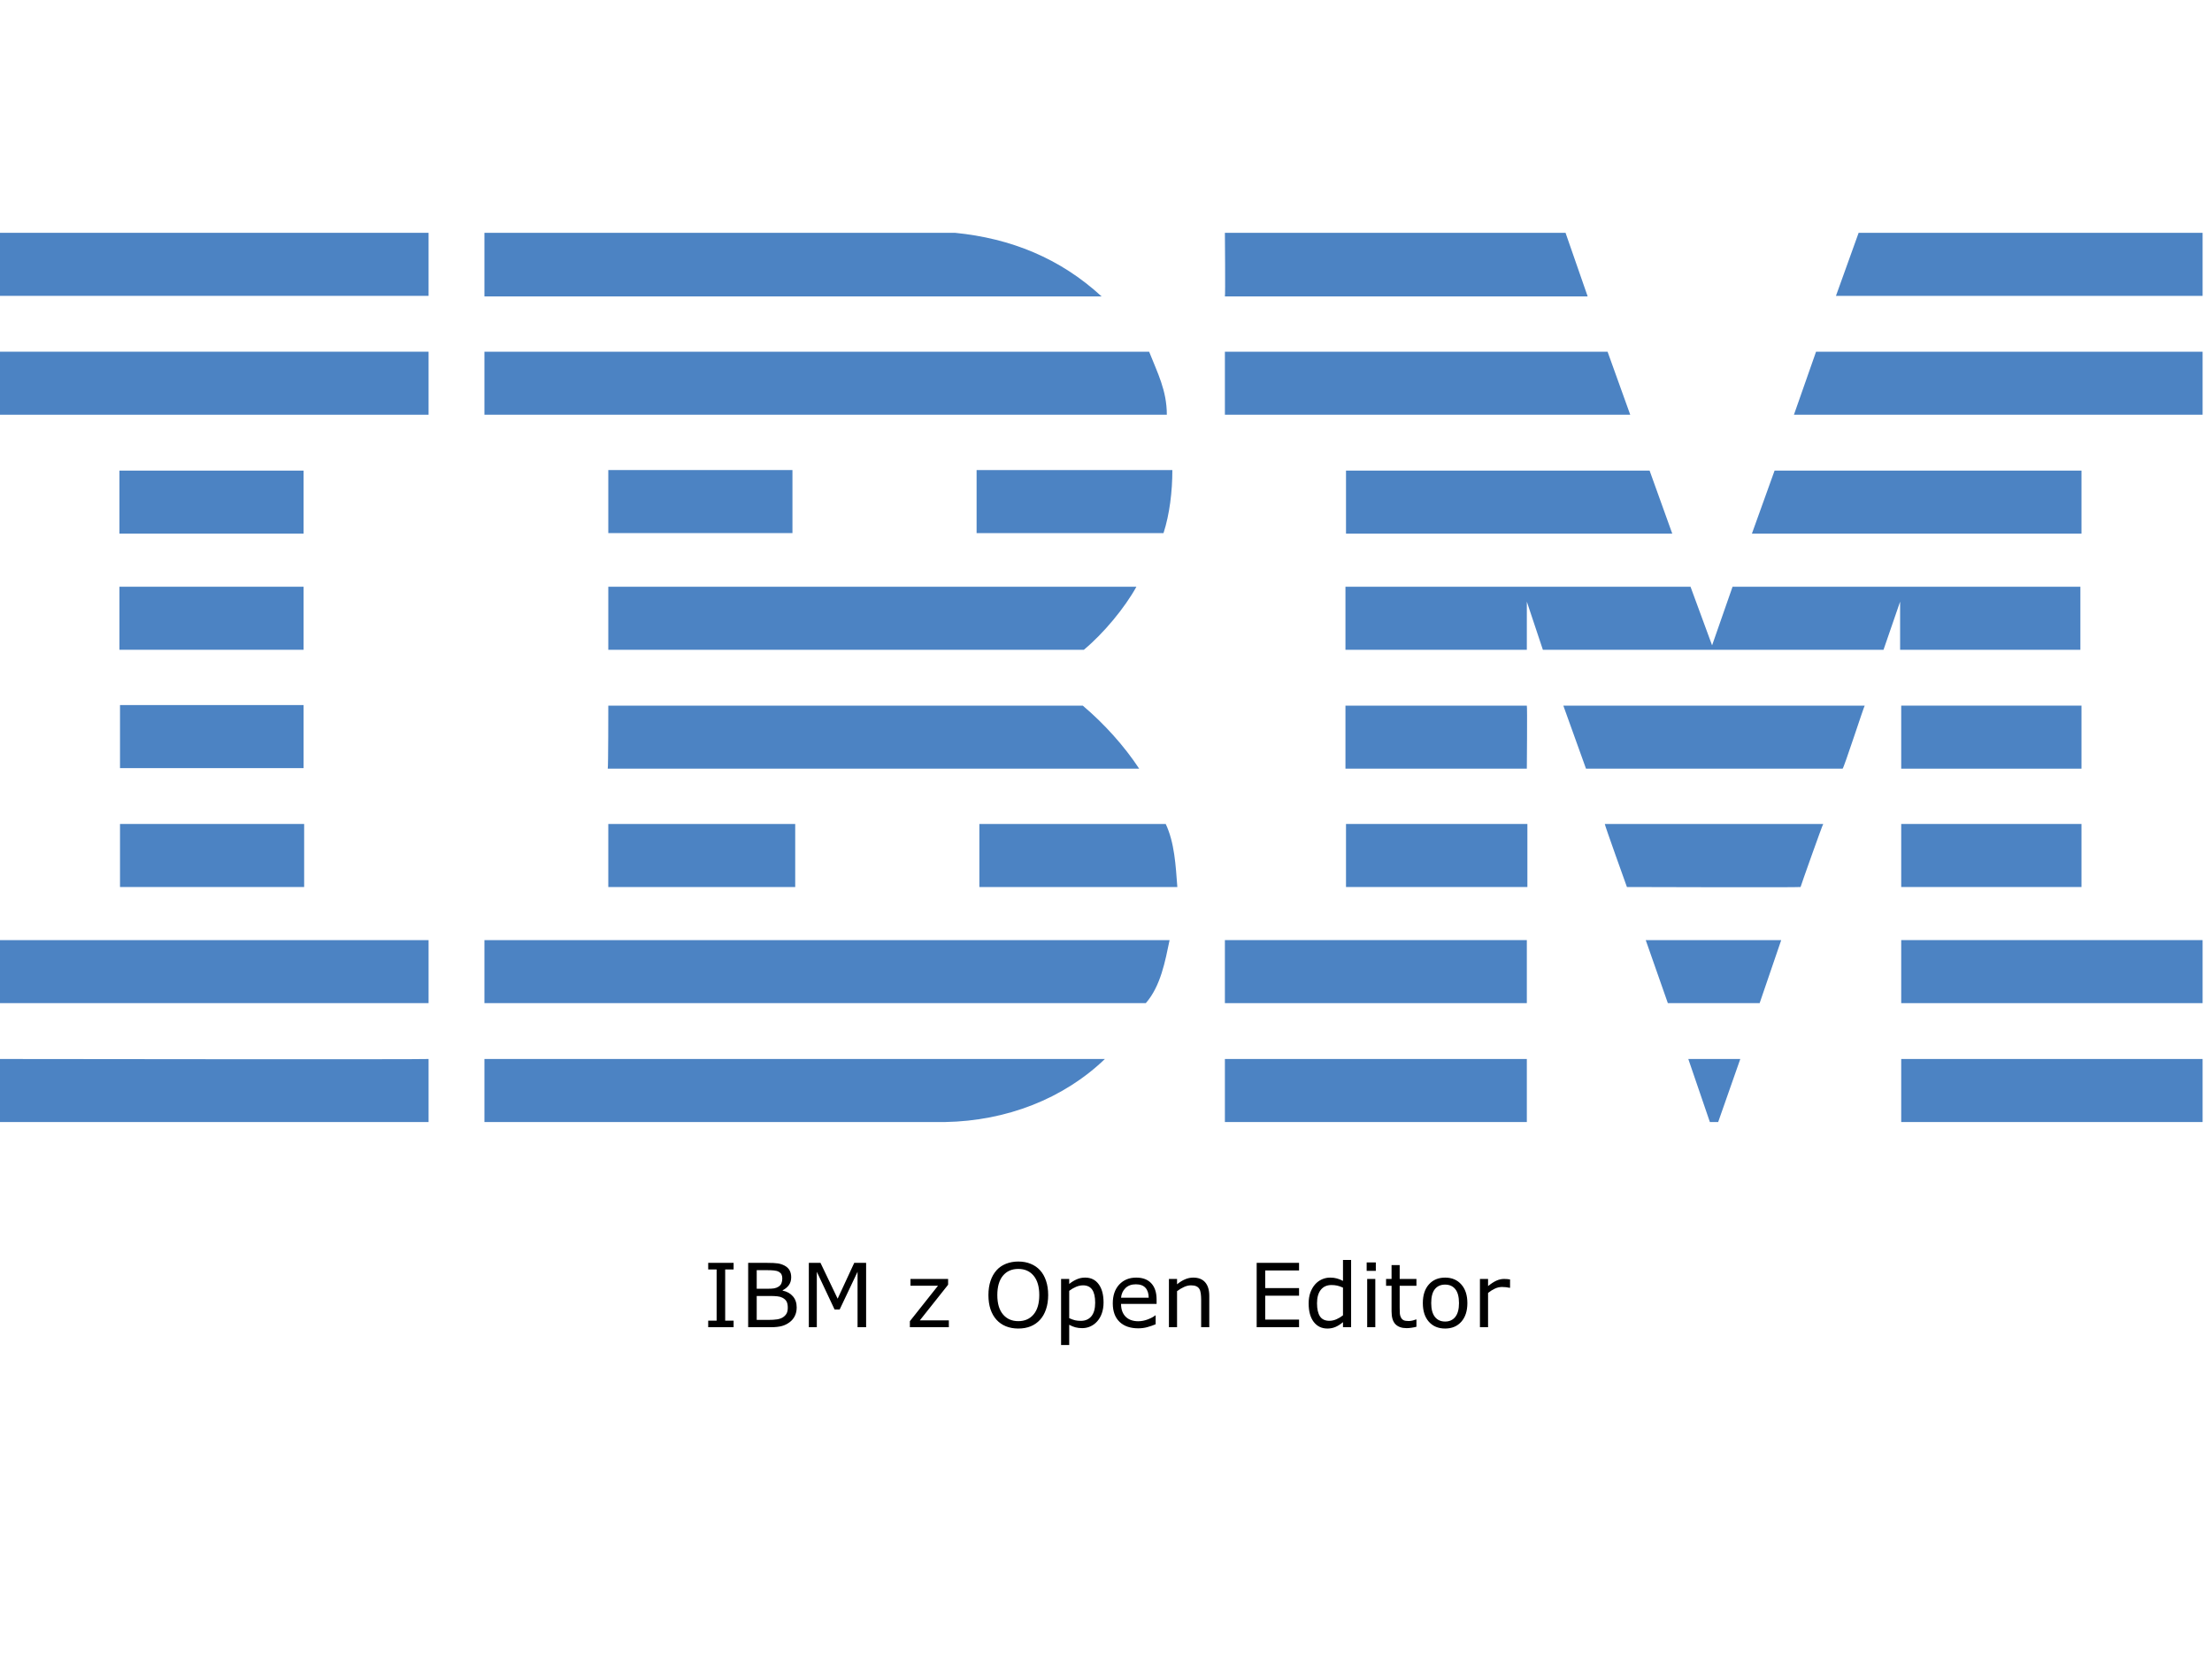
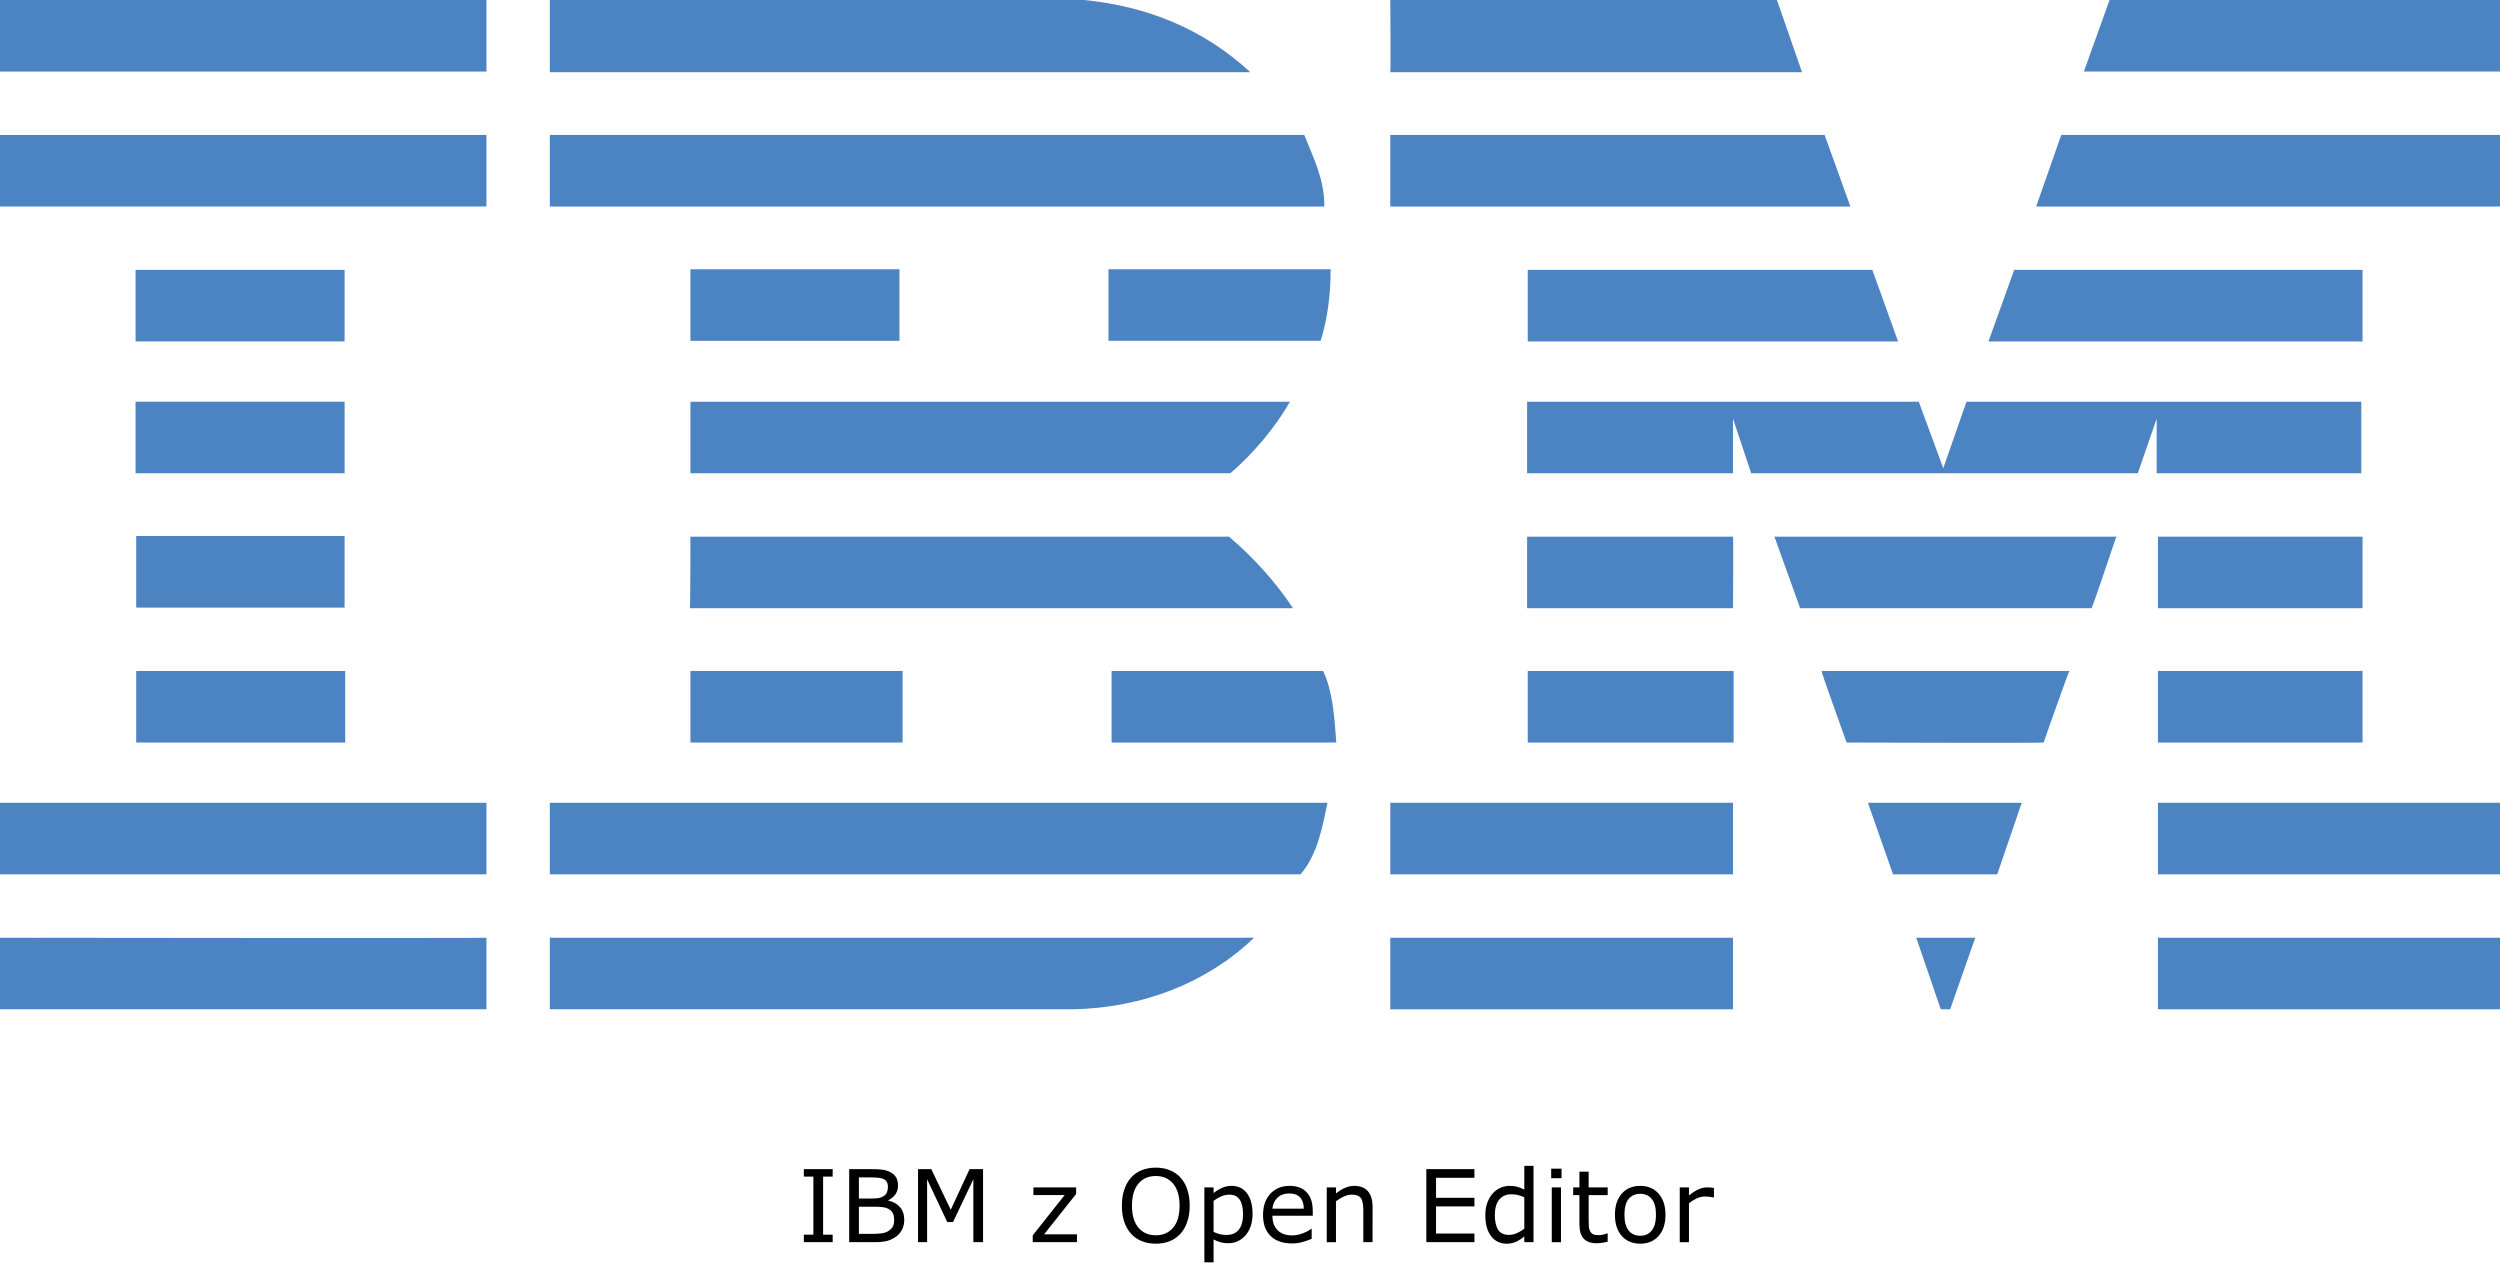
- <svg xmlns="http://www.w3.org/2000/svg" id="Layer_1" x="0px" y="0px" viewBox="0 0 400 300" style="enable-background:new 0 0 400 245;" xml:space="preserve" version="1.1">
+ <svg xmlns="http://www.w3.org/2000/svg" id="Layer_1" x="0px" y="0px" viewBox="0 0 398.3 201.119" xml:space="preserve" version="1.1" width="398.3" height="201.119">
  <defs id="defs31" />
  <style type="text/css" id="style1"> .st0{fill:#4C83C3;} </style>
-   <g id="g31">
-     <polygon class="st0" points="398.3,53.5 332,53.5 336.1,42.1 398.3,42.1 " id="polygon1" />
-     <path class="st0" d="M221.5,42.1l61.6,0l4,11.5c0,0-65.6,0-65.6,0C221.6,53.5,221.5,42.1,221.5,42.1z" id="path1" />
-     <path class="st0" d="M172.7,42.1c10.1,1,19,4.6,26.5,11.5c0,0-111.6,0-111.6,0c0,0,0-11.5,0-11.5L172.7,42.1z" id="path2" />
+   <g id="g31" transform="translate(9.6566519e-5,-42.1)">
+     <polygon class="st0" points="336.1,42.1 398.3,42.1 398.3,53.5 332,53.5 " id="polygon1" />
+     <path class="st0" d="m 221.5,42.1 h 61.6 l 4,11.5 c 0,0 -65.6,0 -65.6,0 0.1,-0.1 0,-11.5 0,-11.5 z" id="path1" />
+     <path class="st0" d="m 172.7,42.1 c 10.1,1 19,4.6 26.5,11.5 0,0 -111.6,0 -111.6,0 0,0 0,-11.5 0,-11.5 z" id="path2" />
    <g id="g3">
      <rect x="0" y="42.1" class="st0" width="77.5" height="11.4" id="rect2" />
-       <path class="st0" d="M38.8,47.8" id="path3" />
+       <path class="st0" d="M 38.8,47.8" id="path3" />
    </g>
-     <path class="st0" d="M398.3,75h-73.9c0,0,4-11.4,4-11.4h69.9V75z" id="path4" />
-     <polygon class="st0" points="294.8,75 221.5,75 221.5,63.6 290.7,63.6 " id="polygon4" />
-     <path class="st0" d="M207.8,63.6c1.5,3.8,3.2,7,3.2,11.4H87.6V63.6H207.8z" id="path5" />
+     <path class="st0" d="m 398.3,75 h -73.9 c 0,0 4,-11.4 4,-11.4 h 69.9 z" id="path4" />
+     <polygon class="st0" points="221.5,63.6 290.7,63.6 294.8,75 221.5,75 " id="polygon4" />
+     <path class="st0" d="m 207.8,63.6 c 1.5,3.8 3.2,7 3.2,11.4 H 87.6 V 63.6 Z" id="path5" />
    <g id="g6">
      <rect x="0" y="63.6" class="st0" width="77.5" height="11.4" id="rect5" />
-       <path class="st0" d="M38.8,69.3" id="path6" />
+       <path class="st0" d="M 38.8,69.3" id="path6" />
    </g>
-     <polygon class="st0" points="316.8,96.5 320.9,85.1 376.4,85.1 376.4,96.5 " id="polygon6" />
-     <polygon class="st0" points="298.3,85.1 302.4,96.5 243.4,96.5 243.4,85.1 " id="polygon7" />
-     <path class="st0" d="M212,85c0,3.9-0.5,8-1.6,11.4h-33.8V85H212z" id="path7" />
+     <polygon class="st0" points="376.4,85.1 376.4,96.5 316.8,96.5 320.9,85.1 " id="polygon6" />
+     <polygon class="st0" points="243.4,96.5 243.4,85.1 298.3,85.1 302.4,96.5 " id="polygon7" />
+     <path class="st0" d="m 212,85 c 0,3.9 -0.5,8 -1.6,11.4 H 176.6 V 85 Z" id="path7" />
    <g id="g8">
      <rect x="21.6" y="85.1" class="st0" width="33.3" height="11.4" id="rect7" />
-       <path class="st0" d="M38.3,90.8" id="path8" />
+       <path class="st0" d="M 38.3,90.8" id="path8" />
    </g>
    <g id="g9">
      <rect x="110" y="85" class="st0" width="33.3" height="11.4" id="rect8" />
-       <path class="st0" d="M126.6,90.8" id="path9" />
+       <path class="st0" d="M 126.6,90.8" id="path9" />
    </g>
-     <path class="st0" d="M276.1,108.8c0,0,0,8.7,0,8.7h-32.8v-11.4h62.4l3.9,10.6c0,0,3.7-10.6,3.7-10.6h62.9v11.4h-32.6 c0,0,0-8.7,0-8.7l-3,8.7l-61.6,0L276.1,108.8z" id="path10" />
-     <path class="st0" d="M110,106.1h95.5v0c-2.1,3.8-5.9,8.4-9.5,11.4c0,0-86,0-86,0C110,117.5,110,106.1,110,106.1z" id="path11" />
+     <path class="st0" d="m 276.1,108.8 c 0,0 0,8.7 0,8.7 h -32.8 v -11.4 h 62.4 l 3.9,10.6 c 0,0 3.7,-10.6 3.7,-10.6 h 62.9 v 11.4 h -32.6 c 0,0 0,-8.7 0,-8.7 l -3,8.7 H 279 Z" id="path10" />
+     <path class="st0" d="m 110,106.1 h 95.5 v 0 c -2.1,3.8 -5.9,8.4 -9.5,11.4 0,0 -86,0 -86,0 z" id="path11" />
    <g id="g12">
      <rect x="21.6" y="106.1" class="st0" width="33.3" height="11.4" id="rect11" />
-       <path class="st0" d="M38.3,111.8" id="path12" />
+       <path class="st0" d="M 38.3,111.8" id="path12" />
    </g>
    <g id="g13">
      <rect x="343.8" y="127.6" class="st0" width="32.6" height="11.4" id="rect12" />
-       <path class="st0" d="M360.1,133.3" id="path13" />
+       <path class="st0" d="M 360.1,133.3" id="path13" />
    </g>
-     <path class="st0" d="M276.1,127.6h-32.8v11.4c0,0,32.8,0,32.8,0C276.1,138.9,276.2,127.6,276.1,127.6z" id="path14" />
-     <path class="st0" d="M337.2,127.6c-0.1,0-3.8,11.4-4,11.4l-46.4,0c0,0-4.1-11.4-4.1-11.4H337.2z" id="path15" />
-     <path class="st0" d="M110,127.6h85.8c3.9,3.3,7.5,7.3,10.2,11.4c0.2,0-96.1,0-96.1,0C110,138.9,110,127.6,110,127.6z" id="path16" />
-     <path class="st0" d="M54.9,138.9v-11.4H21.7c0,0,0,11.4,0,11.4C21.7,138.9,54.9,138.9,54.9,138.9z" id="path17" />
+     <path class="st0" d="M 276.1,127.6 H 243.3 V 139 c 0,0 32.8,0 32.8,0 0,-0.1 0.1,-11.4 0,-11.4 z" id="path14" />
+     <path class="st0" d="m 337.2,127.6 c -0.1,0 -3.8,11.4 -4,11.4 h -46.4 c 0,0 -4.1,-11.4 -4.1,-11.4 z" id="path15" />
+     <path class="st0" d="m 110,127.6 h 85.8 c 3.9,3.3 7.5,7.3 10.2,11.4 0.2,0 -96.1,0 -96.1,0 0.1,-0.1 0.1,-11.4 0.1,-11.4 z" id="path16" />
+     <path class="st0" d="M 54.9,138.9 V 127.5 H 21.7 c 0,0 0,11.4 0,11.4 z" id="path17" />
    <g id="g18">
      <rect x="343.8" y="149" class="st0" width="32.6" height="11.4" id="rect17" />
-       <path class="st0" d="M360.1,154.7" id="path18" />
+       <path class="st0" d="M 360.1,154.7" id="path18" />
    </g>
    <g id="g19">
      <rect x="243.4" y="149" class="st0" width="32.8" height="11.4" id="rect18" />
-       <path class="st0" d="M259.8,154.7" id="path19" />
+       <path class="st0" d="M 259.8,154.7" id="path19" />
    </g>
-     <path class="st0" d="M325.6,160.4c0-0.1,4-11.4,4.1-11.4h-39.5c-0.1,0,4,11.4,4,11.4S325.6,160.5,325.6,160.4z" id="path20" />
-     <path class="st0" d="M110,160.4c0,0,0-11.4,0-11.4h33.8c0,0,0,11.4,0,11.4C143.7,160.4,110,160.4,110,160.4z" id="path21" />
-     <path class="st0" d="M210.8,149c1.6,3.4,1.8,7.5,2.1,11.4h-35.8V149H210.8z" id="path22" />
+     <path class="st0" d="m 325.6,160.4 c 0,-0.1 4,-11.4 4.1,-11.4 h -39.5 c -0.1,0 4,11.4 4,11.4 0,0 31.4,0.1 31.4,0 z" id="path20" />
+     <path class="st0" d="m 110,160.4 c 0,0 0,-11.4 0,-11.4 h 33.8 c 0,0 0,11.4 0,11.4 -0.1,0 -33.8,0 -33.8,0 z" id="path21" />
+     <path class="st0" d="m 210.8,149 c 1.6,3.4 1.8,7.5 2.1,11.4 H 177.1 V 149 Z" id="path22" />
    <g id="g23">
      <rect x="21.7" y="149" class="st0" width="33.3" height="11.4" id="rect22" />
-       <path class="st0" d="M38.3,154.7" id="path23" />
+       <path class="st0" d="M 38.3,154.7" id="path23" />
    </g>
    <g id="g24">
      <rect x="343.8" y="170" class="st0" width="54.5" height="11.4" id="rect23" />
-       <path class="st0" d="M371,175.7" id="path24" />
+       <path class="st0" d="M 371,175.7" id="path24" />
    </g>
    <g id="g25">
      <rect x="221.5" y="170" class="st0" width="54.6" height="11.4" id="rect24" />
-       <path class="st0" d="M248.8,175.7" id="path25" />
+       <path class="st0" d="M 248.8,175.7" id="path25" />
    </g>
-     <polygon class="st0" points="318.2,181.4 301.6,181.4 297.6,170 322.1,170 " id="polygon25" />
-     <path class="st0" d="M0,170v11.4h77.5c0,0,0-11.4,0-11.4C77.5,170-0.1,170,0,170z" id="path26" />
-     <path class="st0" d="M211.5,170c-0.8,3.8-1.6,8.3-4.3,11.4l-1,0H87.6V170H211.5z" id="path27" />
-     <polygon class="st0" points="310.7,202.9 309.2,202.9 305.3,191.5 314.7,191.5 " id="polygon27" />
+     <polygon class="st0" points="297.6,170 322.1,170 318.2,181.4 301.6,181.4 " id="polygon25" />
+     <path class="st0" d="m 0,170 v 11.4 h 77.5 c 0,0 0,-11.4 0,-11.4 0,0 -77.6,0 -77.5,0 z" id="path26" />
+     <path class="st0" d="m 211.5,170 c -0.8,3.8 -1.6,8.3 -4.3,11.4 h -1 H 87.6 V 170 Z" id="path27" />
+     <polygon class="st0" points="305.3,191.5 314.7,191.5 310.7,202.9 309.2,202.9 " id="polygon27" />
    <g id="g28">
      <rect x="343.8" y="191.5" class="st0" width="54.5" height="11.4" id="rect27" />
-       <path class="st0" d="M371,197.2" id="path28" />
+       <path class="st0" d="M 371,197.2" id="path28" />
    </g>
-     <path class="st0" d="M87.6,202.9v-11.4c0,0,111.9,0,112.2,0c-7.5,7.2-17.8,11.2-28.9,11.4L87.6,202.9" id="path29" />
+     <path class="st0" d="m 87.6,202.9 v -11.4 c 0,0 111.9,0 112.2,0 -7.5,7.2 -17.8,11.2 -28.9,11.4 H 87.6" id="path29" />
    <g id="g30">
      <rect x="221.5" y="191.5" class="st0" width="54.6" height="11.4" id="rect29" />
-       <path class="st0" d="M248.8,197.2" id="path30" />
+       <path class="st0" d="M 248.8,197.2" id="path30" />
    </g>
-     <path class="st0" d="M77.5,191.5c0,0,0,11.4,0,11.4c0,0-77.4,0-77.5,0c0,0,0-11.4,0-11.4S77.4,191.6,77.5,191.5z" id="path31" />
+     <path class="st0" d="m 77.5,191.5 c 0,0 0,11.4 0,11.4 0,0 -77.4,0 -77.5,0 0,0 0,-11.4 0,-11.4 0,0 77.4,0.1 77.5,0 z" id="path31" />
  </g>
-   <path d="m 132.66,240 h -4.594 v -1.188 h 1.523 v -9.258 h -1.523 v -1.188 h 4.594 v 1.188 h -1.523 v 9.258 h 1.523 z m 11.406,-3.578 q 0,0.867 -0.328,1.531 -0.328,0.664 -0.883,1.094 -0.656,0.516 -1.445,0.734 Q 140.629,240 139.418,240 h -4.125 v -11.633 h 3.445 q 1.273,0 1.906,0.094 0.633,0.094 1.211,0.391 0.641,0.336 0.93,0.867 0.289,0.523 0.289,1.258 0,0.828 -0.422,1.414 -0.422,0.578 -1.125,0.93 v 0.062 q 1.18,0.242 1.859,1.039 0.68,0.789 0.68,2 z m -2.602,-5.242 q 0,-0.422 -0.141,-0.711 -0.141,-0.289 -0.453,-0.469 -0.367,-0.211 -0.891,-0.258 -0.523,-0.055 -1.297,-0.055 h -1.844 v 3.359 h 2 q 0.727,0 1.156,-0.07 0.43,-0.078 0.797,-0.312 0.367,-0.234 0.516,-0.602 0.156,-0.375 0.156,-0.883 z m 0.992,5.305 q 0,-0.703 -0.211,-1.117 -0.211,-0.414 -0.766,-0.703 -0.375,-0.195 -0.914,-0.25 -0.531,-0.062 -1.297,-0.062 h -2.43 v 4.328 h 2.047 q 1.016,0 1.664,-0.102 0.648,-0.109 1.062,-0.391 0.438,-0.305 0.641,-0.695 0.203,-0.391 0.203,-1.008 z M 156.621,240 h -1.547 v -10.023 l -3.234,6.82 h -0.922 l -3.211,-6.82 V 240 h -1.445 v -11.633 h 2.109 l 3.102,6.477 3,-6.477 h 2.148 z m 14.961,0 h -7.047 v -1.086 L 169.621,232.5 h -4.977 v -1.227 h 6.805 v 1.047 l -5.109,6.438 h 5.242 z m 16.492,-10.297 q 0.711,0.781 1.086,1.914 0.383,1.133 0.383,2.57 0,1.438 -0.391,2.578 -0.383,1.133 -1.078,1.891 -0.719,0.789 -1.703,1.188 -0.977,0.398 -2.234,0.398 -1.227,0 -2.234,-0.406 -1,-0.406 -1.703,-1.18 -0.703,-0.773 -1.086,-1.898 -0.375,-1.125 -0.375,-2.57 0,-1.422 0.375,-2.547 0.375,-1.133 1.094,-1.938 0.688,-0.766 1.703,-1.172 1.023,-0.406 2.227,-0.406 1.25,0 2.242,0.414 1,0.406 1.695,1.164 z m -0.141,4.484 q 0,-2.266 -1.016,-3.492 -1.016,-1.234 -2.773,-1.234 -1.773,0 -2.789,1.234 -1.008,1.227 -1.008,3.492 0,2.289 1.031,3.508 1.031,1.211 2.766,1.211 1.734,0 2.758,-1.211 1.031,-1.219 1.031,-3.508 z m 11.625,1.344 q 0,1.062 -0.305,1.945 -0.305,0.875 -0.859,1.484 -0.516,0.578 -1.219,0.898 -0.695,0.312 -1.477,0.312 -0.68,0 -1.234,-0.148 -0.547,-0.148 -1.117,-0.461 v 3.656 h -1.469 v -11.945 h 1.469 v 0.914 q 0.586,-0.492 1.312,-0.82 0.734,-0.336 1.562,-0.336 1.578,0 2.453,1.195 0.883,1.188 0.883,3.305 z m -1.516,0.039 q 0,-1.578 -0.539,-2.359 -0.539,-0.781 -1.656,-0.781 -0.633,0 -1.273,0.273 -0.641,0.273 -1.227,0.719 v 4.945 q 0.625,0.281 1.07,0.383 0.453,0.102 1.023,0.102 1.227,0 1.914,-0.828 0.688,-0.828 0.688,-2.453 z m 11.109,0.219 h -6.43 q 0,0.805 0.242,1.406 0.242,0.594 0.664,0.977 0.406,0.375 0.961,0.562 0.562,0.188 1.234,0.188 0.891,0 1.789,-0.352 0.906,-0.359 1.289,-0.703 h 0.078 v 1.602 q -0.742,0.312 -1.516,0.523 -0.773,0.211 -1.625,0.211 -2.172,0 -3.391,-1.172 -1.219,-1.18 -1.219,-3.344 0,-2.141 1.164,-3.398 1.172,-1.258 3.078,-1.258 1.766,0 2.719,1.031 0.961,1.031 0.961,2.93 z m -1.43,-1.125 q -0.008,-1.156 -0.586,-1.789 -0.57,-0.633 -1.742,-0.633 -1.18,0 -1.883,0.695 -0.695,0.695 -0.789,1.727 z M 218.676,240 h -1.469 v -4.969 q 0,-0.602 -0.07,-1.125 -0.07,-0.531 -0.258,-0.828 -0.195,-0.328 -0.562,-0.484 -0.367,-0.164 -0.953,-0.164 -0.602,0 -1.258,0.297 -0.656,0.297 -1.258,0.758 V 240 h -1.469 v -8.727 h 1.469 v 0.969 q 0.688,-0.57 1.422,-0.891 0.734,-0.32 1.508,-0.32 1.414,0 2.156,0.852 0.742,0.852 0.742,2.453 z m 16.234,0 h -7.664 v -11.633 h 7.664 v 1.375 h -6.117 v 3.188 h 6.117 v 1.375 h -6.117 v 4.32 h 6.117 z m 9.414,0 h -1.469 v -0.914 q -0.633,0.547 -1.32,0.852 -0.688,0.305 -1.492,0.305 -1.562,0 -2.484,-1.203 -0.914,-1.203 -0.914,-3.336 0,-1.109 0.312,-1.977 0.32,-0.867 0.859,-1.477 0.531,-0.594 1.234,-0.906 0.711,-0.312 1.469,-0.312 0.688,0 1.219,0.148 0.531,0.141 1.117,0.445 v -3.781 h 1.469 z m -1.469,-2.148 v -5.008 q -0.594,-0.266 -1.062,-0.367 -0.469,-0.102 -1.023,-0.102 -1.234,0 -1.922,0.859 -0.688,0.859 -0.688,2.438 0,1.555 0.531,2.367 0.531,0.805 1.703,0.805 0.625,0 1.266,-0.273 0.641,-0.281 1.195,-0.719 z m 5.938,-8.039 h -1.656 v -1.523 h 1.656 z M 248.699,240 h -1.469 v -8.727 h 1.469 z m 7.438,-0.078 q -0.414,0.109 -0.906,0.18 -0.484,0.07 -0.867,0.07 -1.336,0 -2.031,-0.719 -0.695,-0.719 -0.695,-2.305 v -4.641 h -0.992 v -1.234 h 0.992 v -2.508 h 1.469 v 2.508 h 3.031 v 1.234 h -3.031 v 3.977 q 0,0.688 0.031,1.078 0.031,0.383 0.219,0.719 0.172,0.312 0.469,0.461 0.305,0.141 0.922,0.141 0.359,0 0.75,-0.102 0.391,-0.109 0.562,-0.18 h 0.078 z m 9.211,-4.281 q 0,2.133 -1.094,3.367 -1.094,1.234 -2.93,1.234 -1.852,0 -2.945,-1.234 -1.086,-1.234 -1.086,-3.367 0,-2.133 1.086,-3.367 1.094,-1.242 2.945,-1.242 1.836,0 2.93,1.242 1.094,1.234 1.094,3.367 z m -1.516,0 q 0,-1.695 -0.664,-2.516 -0.664,-0.828 -1.844,-0.828 -1.195,0 -1.859,0.828 -0.656,0.82 -0.656,2.516 0,1.641 0.664,2.492 0.664,0.844 1.852,0.844 1.172,0 1.836,-0.836 0.672,-0.844 0.672,-2.5 z m 9.234,-2.766 h -0.078 q -0.328,-0.078 -0.641,-0.109 -0.305,-0.039 -0.727,-0.039 -0.68,0 -1.312,0.305 -0.633,0.297 -1.219,0.773 V 240 h -1.469 v -8.727 h 1.469 v 1.289 q 0.875,-0.703 1.539,-0.992 0.672,-0.297 1.367,-0.297 0.383,0 0.555,0.023 0.172,0.016 0.516,0.07 z" id="text31" style="font-size:16px;text-anchor:middle" aria-label="IBM z Open Editor" />
+   <path d="m 132.66,197.9 h -4.594 v -1.188 h 1.523 v -9.258 h -1.523 v -1.188 h 4.594 v 1.188 h -1.523 v 9.258 h 1.523 z m 11.406,-3.578 q 0,0.867 -0.328,1.531 -0.328,0.664 -0.883,1.094 -0.656,0.516 -1.445,0.734 -0.781,0.219 -1.992,0.219 h -4.125 v -11.633 h 3.445 q 1.273,0 1.906,0.094 0.633,0.094 1.211,0.391 0.641,0.336 0.93,0.867 0.289,0.523 0.289,1.258 0,0.828 -0.422,1.414 -0.422,0.578 -1.125,0.93 v 0.062 q 1.18,0.242 1.859,1.039 0.68,0.789 0.68,2 z m -2.602,-5.242 q 0,-0.422 -0.141,-0.711 -0.141,-0.289 -0.453,-0.469 -0.367,-0.211 -0.891,-0.258 -0.523,-0.055 -1.297,-0.055 h -1.844 v 3.359 h 2 q 0.727,0 1.156,-0.07 0.43,-0.078 0.797,-0.312 0.367,-0.234 0.516,-0.602 0.156,-0.375 0.156,-0.883 z m 0.992,5.305 q 0,-0.703 -0.211,-1.117 -0.211,-0.414 -0.766,-0.703 -0.375,-0.195 -0.914,-0.25 -0.531,-0.062 -1.297,-0.062 h -2.43 v 4.328 h 2.047 q 1.016,0 1.664,-0.102 0.648,-0.109 1.062,-0.391 0.438,-0.305 0.641,-0.695 0.203,-0.391 0.203,-1.008 z m 14.164,3.516 h -1.547 v -10.023 l -3.234,6.82 h -0.922 l -3.211,-6.82 v 10.023 h -1.445 v -11.633 h 2.109 l 3.102,6.477 3,-6.477 h 2.148 z m 14.961,0 h -7.047 v -1.086 l 5.086,-6.414 h -4.977 v -1.227 h 6.805 v 1.047 l -5.109,6.438 h 5.242 z m 16.492,-10.297 q 0.711,0.781 1.086,1.914 0.383,1.133 0.383,2.57 0,1.438 -0.391,2.578 -0.383,1.133 -1.078,1.891 -0.719,0.789 -1.703,1.188 -0.977,0.398 -2.234,0.398 -1.227,0 -2.234,-0.406 -1,-0.406 -1.703,-1.18 -0.703,-0.773 -1.086,-1.898 -0.375,-1.125 -0.375,-2.57 0,-1.422 0.375,-2.547 0.375,-1.133 1.094,-1.938 0.688,-0.766 1.703,-1.172 1.023,-0.406 2.227,-0.406 1.25,0 2.242,0.414 1,0.406 1.695,1.164 z m -0.141,4.484 q 0,-2.266 -1.016,-3.492 -1.016,-1.234 -2.773,-1.234 -1.773,0 -2.789,1.234 -1.008,1.227 -1.008,3.492 0,2.289 1.031,3.508 1.031,1.211 2.766,1.211 1.734,0 2.758,-1.211 1.031,-1.219 1.031,-3.508 z m 11.625,1.344 q 0,1.062 -0.305,1.945 -0.305,0.875 -0.859,1.484 -0.516,0.578 -1.219,0.898 -0.695,0.312 -1.477,0.312 -0.68,0 -1.234,-0.148 -0.547,-0.148 -1.117,-0.461 v 3.656 H 191.879 v -11.945 h 1.469 v 0.914 q 0.586,-0.492 1.312,-0.82 0.734,-0.336 1.562,-0.336 1.578,0 2.453,1.195 0.883,1.188 0.883,3.305 z m -1.516,0.039 q 0,-1.578 -0.539,-2.359 -0.539,-0.781 -1.656,-0.781 -0.633,0 -1.273,0.273 -0.641,0.273 -1.227,0.719 v 4.945 q 0.625,0.281 1.07,0.383 0.453,0.102 1.023,0.102 1.227,0 1.914,-0.828 0.688,-0.828 0.688,-2.453 z m 11.109,0.219 h -6.43 q 0,0.805 0.242,1.406 0.242,0.594 0.664,0.977 0.406,0.375 0.961,0.562 0.562,0.188 1.234,0.188 0.891,0 1.789,-0.352 0.906,-0.359 1.289,-0.703 h 0.078 v 1.602 q -0.742,0.312 -1.516,0.523 -0.773,0.211 -1.625,0.211 -2.172,0 -3.391,-1.172 -1.219,-1.18 -1.219,-3.344 0,-2.141 1.164,-3.398 1.172,-1.258 3.078,-1.258 1.766,0 2.719,1.031 0.961,1.031 0.961,2.93 z m -1.43,-1.125 q -0.008,-1.156 -0.586,-1.789 -0.57,-0.633 -1.742,-0.633 -1.18,0 -1.883,0.695 -0.695,0.695 -0.789,1.727 z m 10.953,5.336 h -1.469 v -4.969 q 0,-0.602 -0.07,-1.125 -0.07,-0.531 -0.258,-0.828 -0.195,-0.328 -0.562,-0.484 -0.367,-0.164 -0.953,-0.164 -0.602,0 -1.258,0.297 -0.656,0.297 -1.258,0.758 v 6.516 H 211.379 v -8.727 h 1.469 v 0.969 q 0.688,-0.57 1.422,-0.891 0.734,-0.32 1.508,-0.32 1.414,0 2.156,0.852 0.742,0.852 0.742,2.453 z m 16.234,0 h -7.664 v -11.633 h 7.664 v 1.375 h -6.117 v 3.188 h 6.117 v 1.375 h -6.117 v 4.32 h 6.117 z m 9.414,0 h -1.469 v -0.914 q -0.633,0.547 -1.32,0.852 -0.688,0.305 -1.492,0.305 -1.562,0 -2.484,-1.203 -0.914,-1.203 -0.914,-3.336 0,-1.109 0.312,-1.977 0.32,-0.867 0.859,-1.477 0.531,-0.594 1.234,-0.906 0.711,-0.312 1.469,-0.312 0.688,0 1.219,0.148 0.531,0.141 1.117,0.445 v -3.781 h 1.469 z m -1.469,-2.148 v -5.008 q -0.594,-0.266 -1.062,-0.367 -0.469,-0.102 -1.023,-0.102 -1.234,0 -1.922,0.859 -0.688,0.859 -0.688,2.438 0,1.555 0.531,2.367 0.531,0.805 1.703,0.805 0.625,0 1.266,-0.273 0.641,-0.281 1.195,-0.719 z m 5.938,-8.039 h -1.656 v -1.523 h 1.656 z m -0.094,10.188 h -1.469 v -8.727 h 1.469 z m 7.438,-0.078 q -0.414,0.109 -0.906,0.18 -0.484,0.07 -0.867,0.07 -1.336,0 -2.031,-0.719 -0.695,-0.719 -0.695,-2.305 v -4.641 h -0.992 v -1.234 h 0.992 v -2.508 h 1.469 v 2.508 h 3.031 v 1.234 h -3.031 v 3.977 q 0,0.688 0.031,1.078 0.031,0.383 0.219,0.719 0.172,0.312 0.469,0.461 0.305,0.141 0.922,0.141 0.359,0 0.75,-0.102 0.391,-0.109 0.562,-0.18 h 0.078 z m 9.211,-4.281 q 0,2.133 -1.094,3.367 -1.094,1.234 -2.93,1.234 -1.852,0 -2.945,-1.234 -1.086,-1.234 -1.086,-3.367 0,-2.133 1.086,-3.367 1.094,-1.242 2.945,-1.242 1.836,0 2.93,1.242 1.094,1.234 1.094,3.367 z m -1.516,0 q 0,-1.695 -0.664,-2.516 -0.664,-0.828 -1.844,-0.828 -1.195,0 -1.859,0.828 -0.656,0.82 -0.656,2.516 0,1.641 0.664,2.492 0.664,0.844 1.852,0.844 1.172,0 1.836,-0.836 0.672,-0.844 0.672,-2.5 z m 9.234,-2.766 h -0.078 q -0.328,-0.078 -0.641,-0.109 -0.305,-0.039 -0.727,-0.039 -0.68,0 -1.312,0.305 -0.633,0.297 -1.219,0.773 v 6.195 h -1.469 v -8.727 h 1.469 v 1.289 q 0.875,-0.703 1.539,-0.992 0.672,-0.297 1.367,-0.297 0.383,0 0.555,0.023 0.172,0.016 0.516,0.07 z" id="text31" style="font-size:16px;text-anchor:middle" aria-label="IBM z Open Editor" />
</svg>
